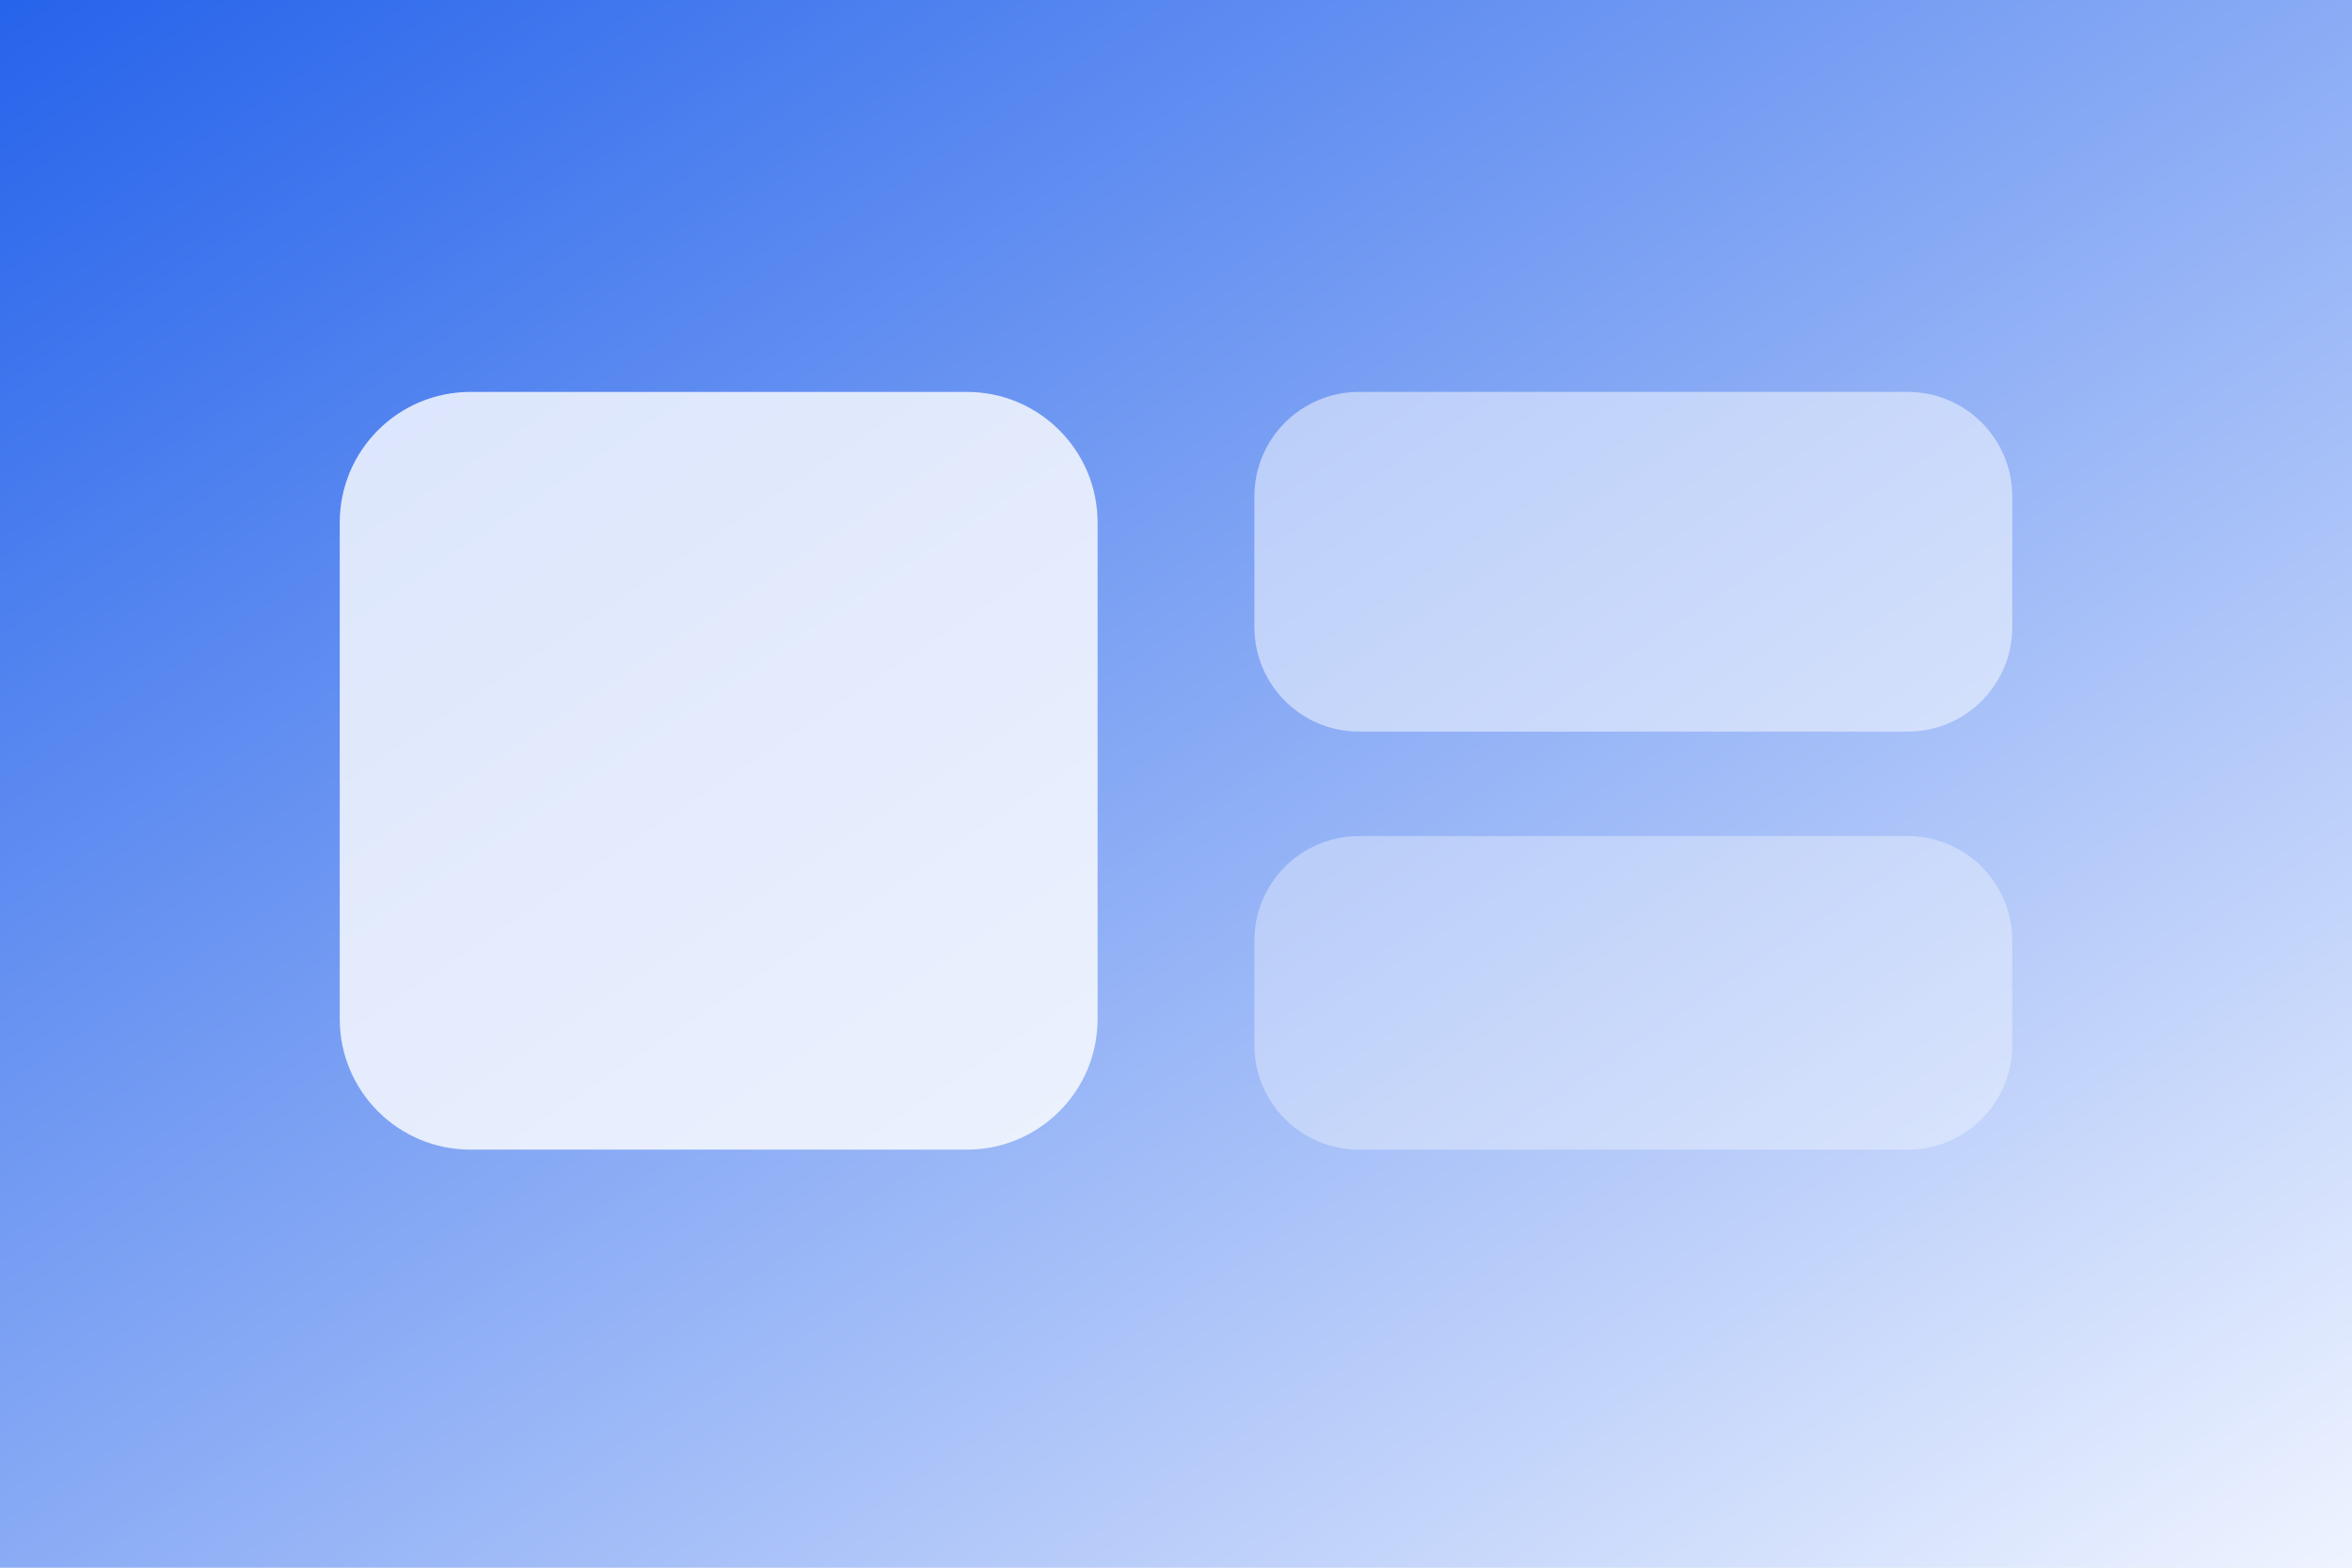
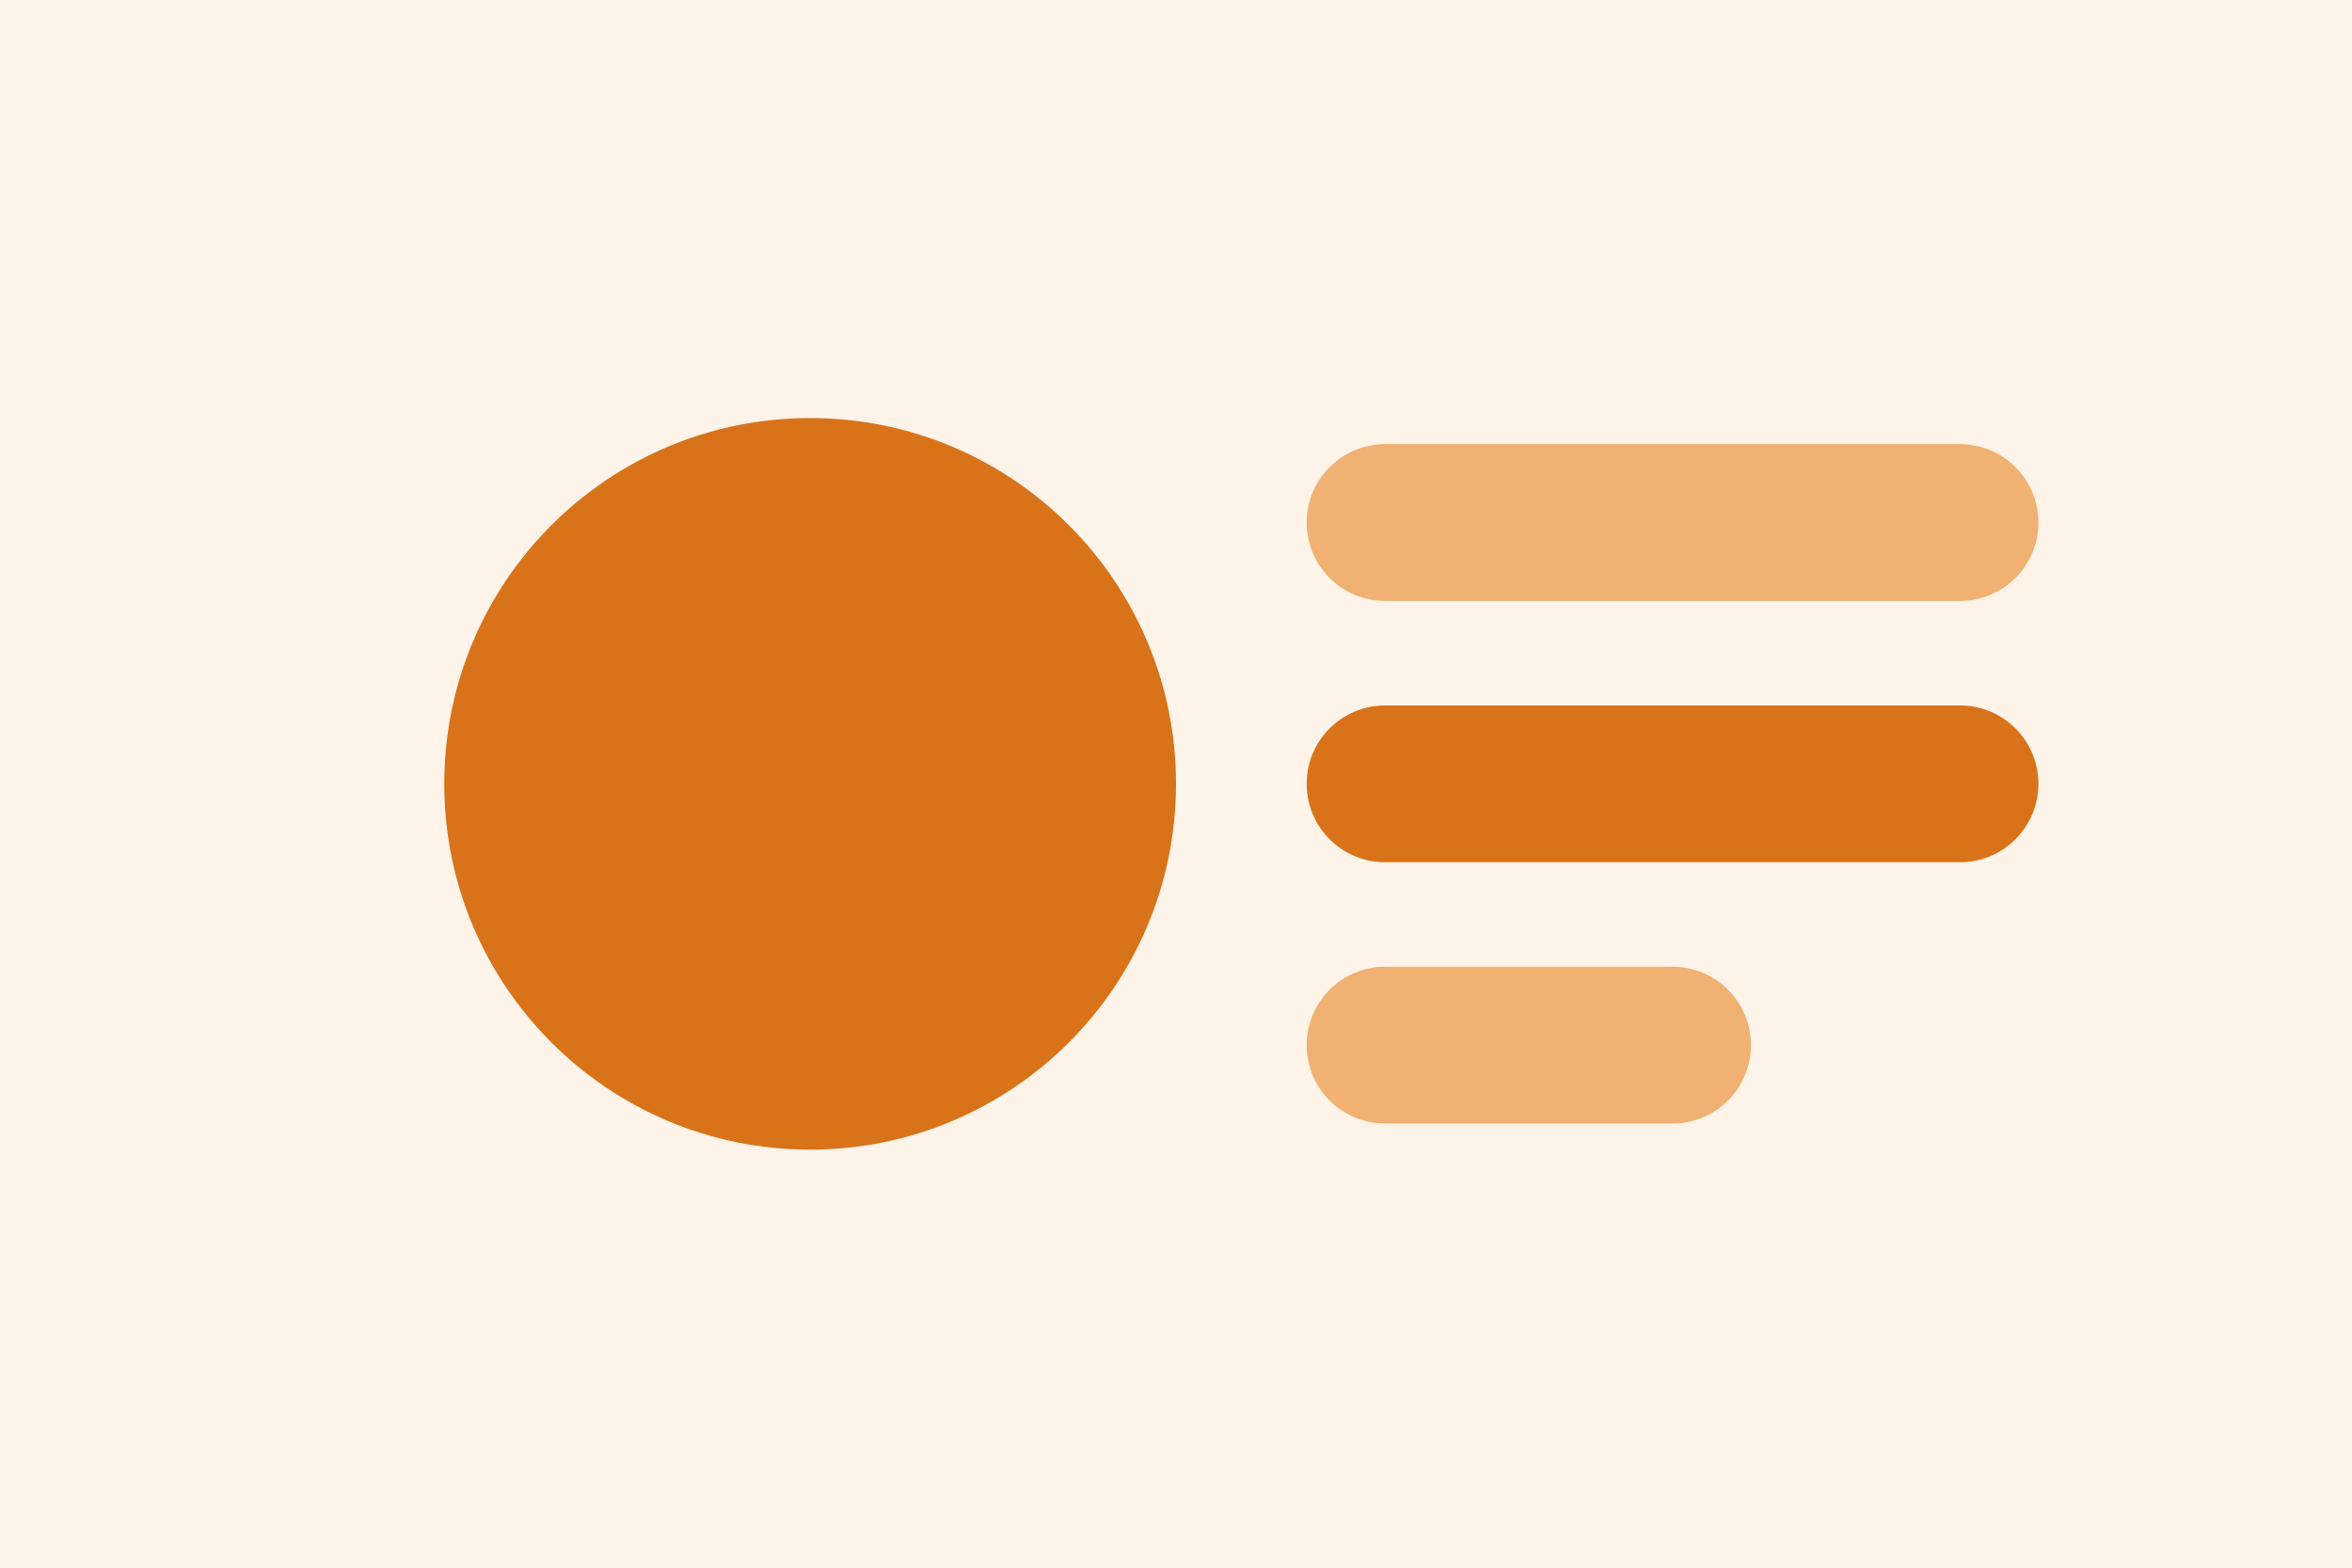
<svg xmlns="http://www.w3.org/2000/svg" viewBox="0 0 180 120" width="180" height="120">
-   <defs>
-     <linearGradient id="g" x1="0" y1="0" x2="1" y2="1">
-       <stop offset="0" stop-color="#2563EB" />
-       <stop offset="1" stop-color="#EFF4FF" />
-     </linearGradient>
-   </defs>
-   <rect width="180" height="120" fill="url(#g)" />
-   <rect x="26" y="30" width="58" height="58" rx="10" fill="#FFFFFF" opacity=".8" />
-   <rect x="96" y="30" width="58" height="26" rx="8" fill="#FFFFFF" opacity=".5" />
-   <rect x="96" y="64" width="58" height="24" rx="8" fill="#FFFFFF" opacity=".35" />
+   <rect width="180" height="120" fill="#FDF3E9" />
+   <circle cx="62" cy="60" r="28" fill="#D9731A" />
+   <rect x="100" y="34" width="56" height="12" rx="6" fill="#F0B173" />
+   <rect x="100" y="54" width="56" height="12" rx="6" fill="#D9731A" />
+   <rect x="100" y="74" width="34" height="12" rx="6" fill="#F0B173" />
</svg>
